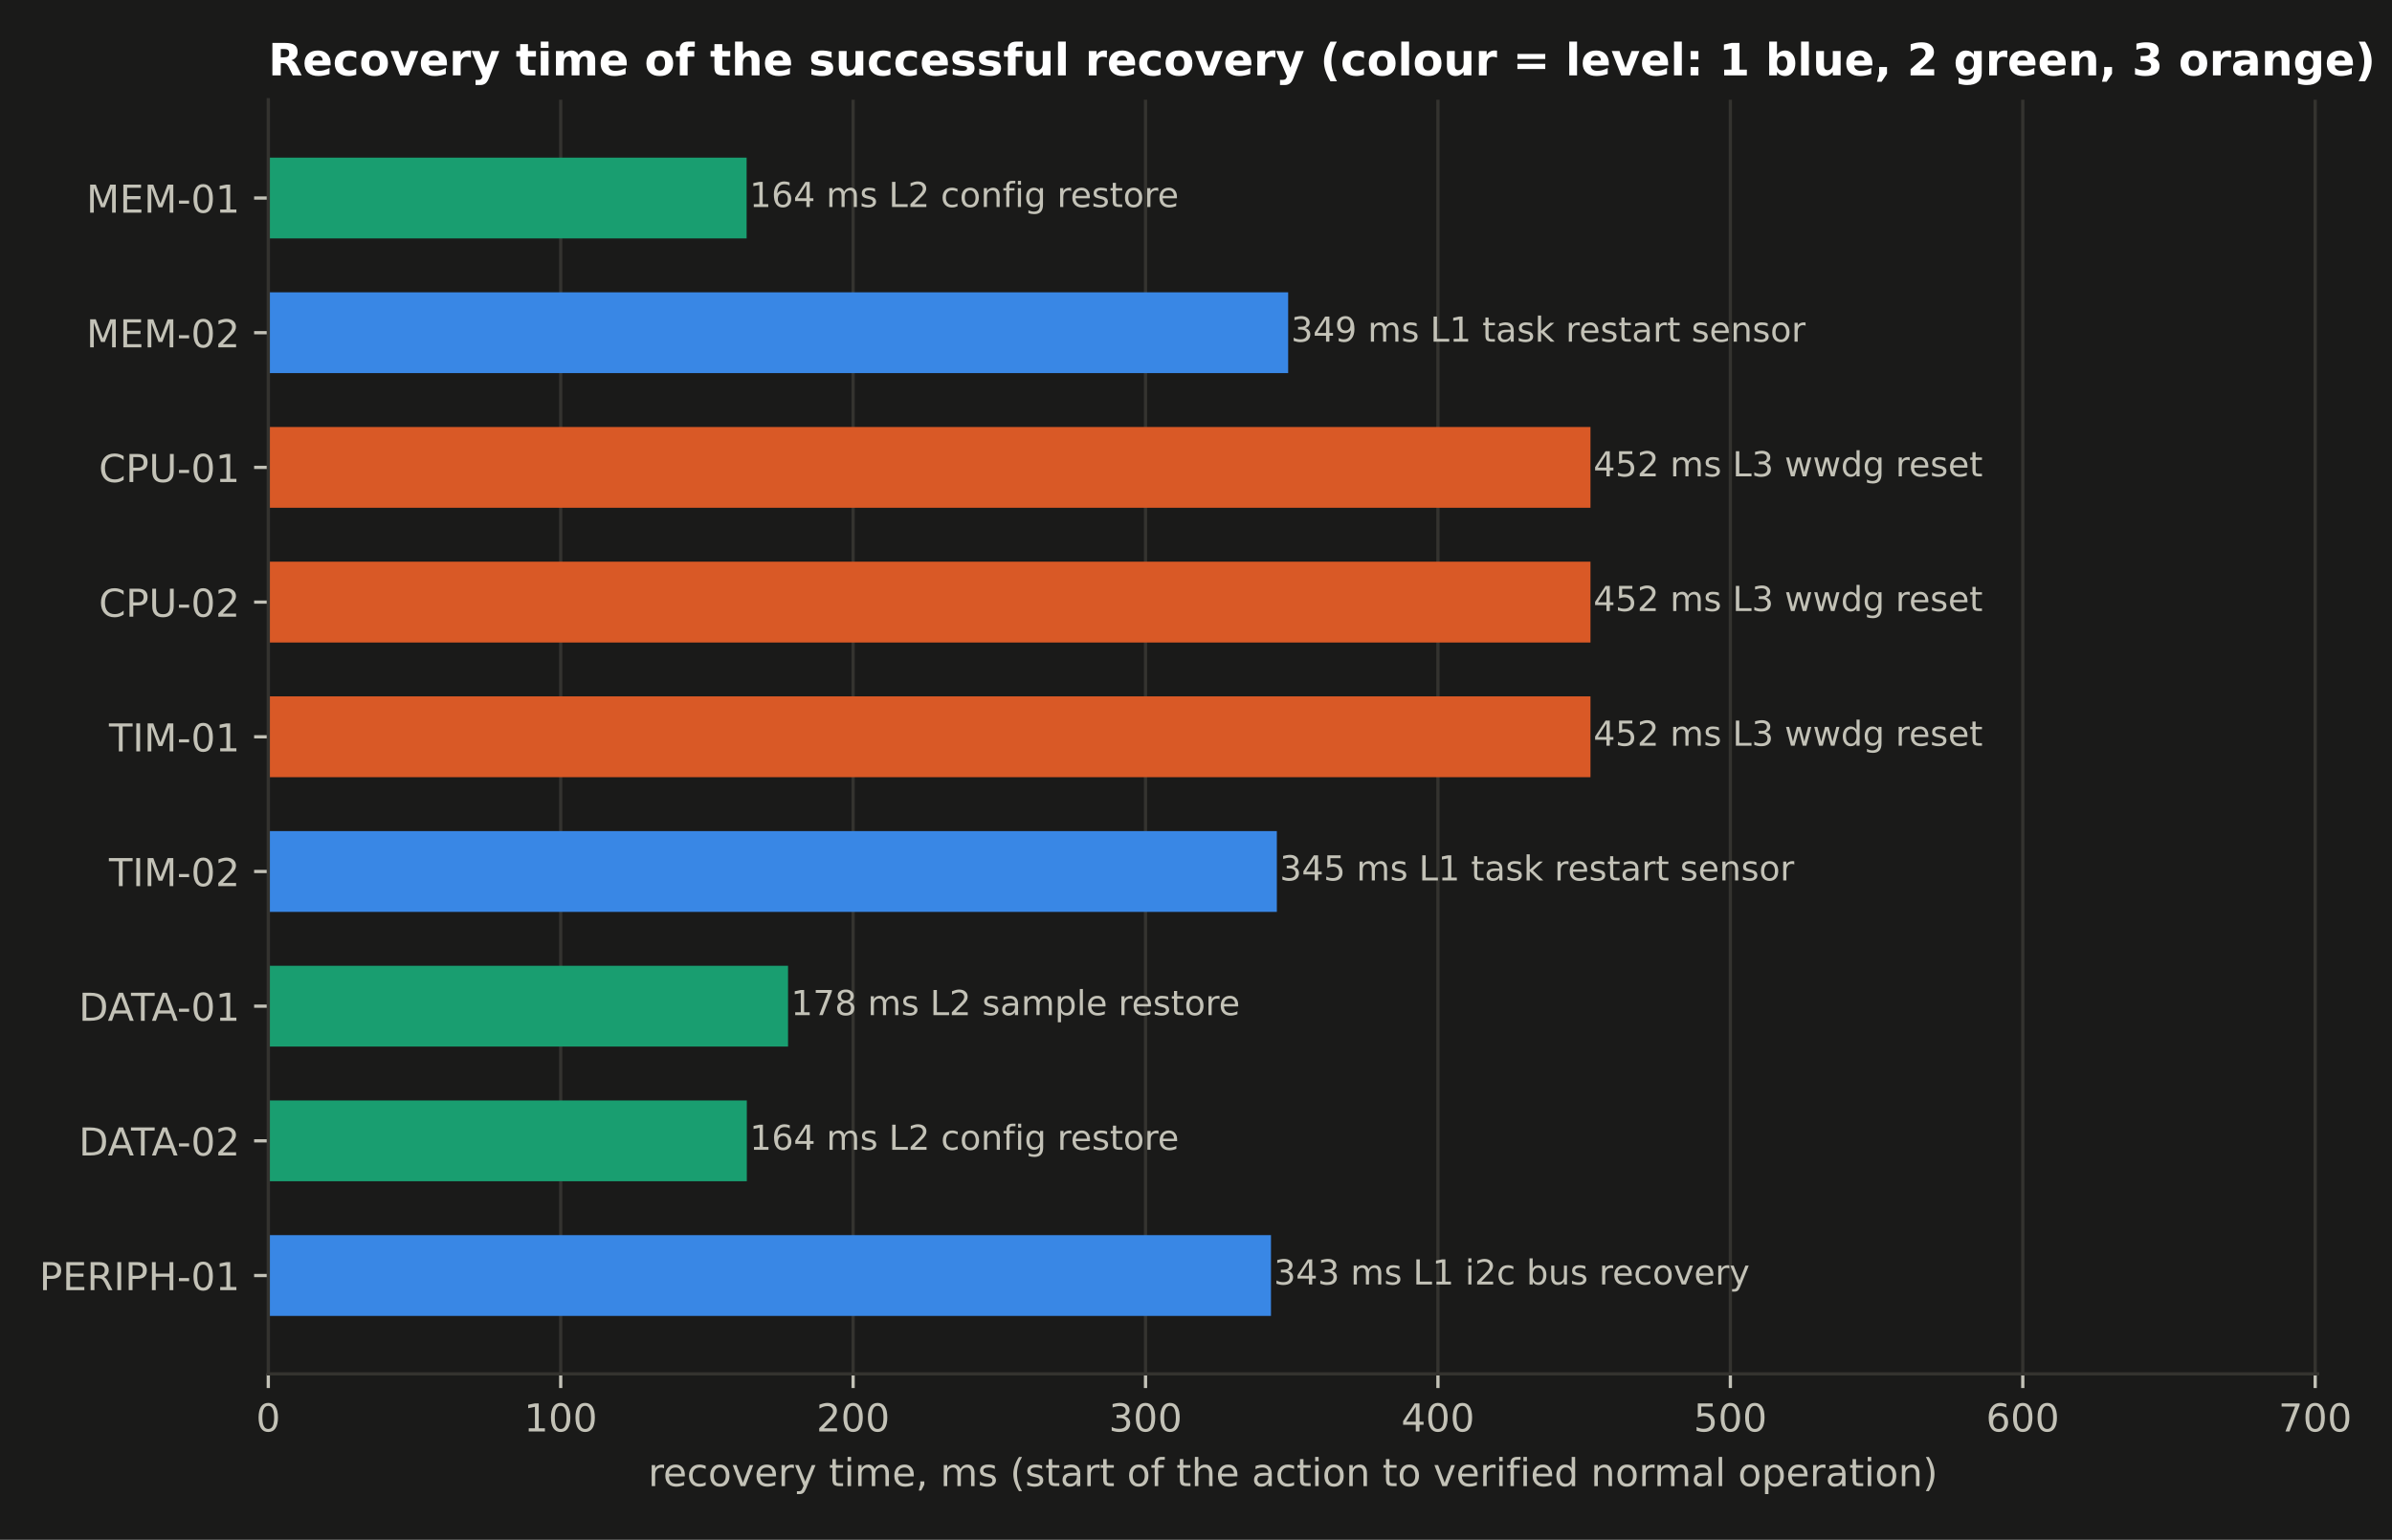
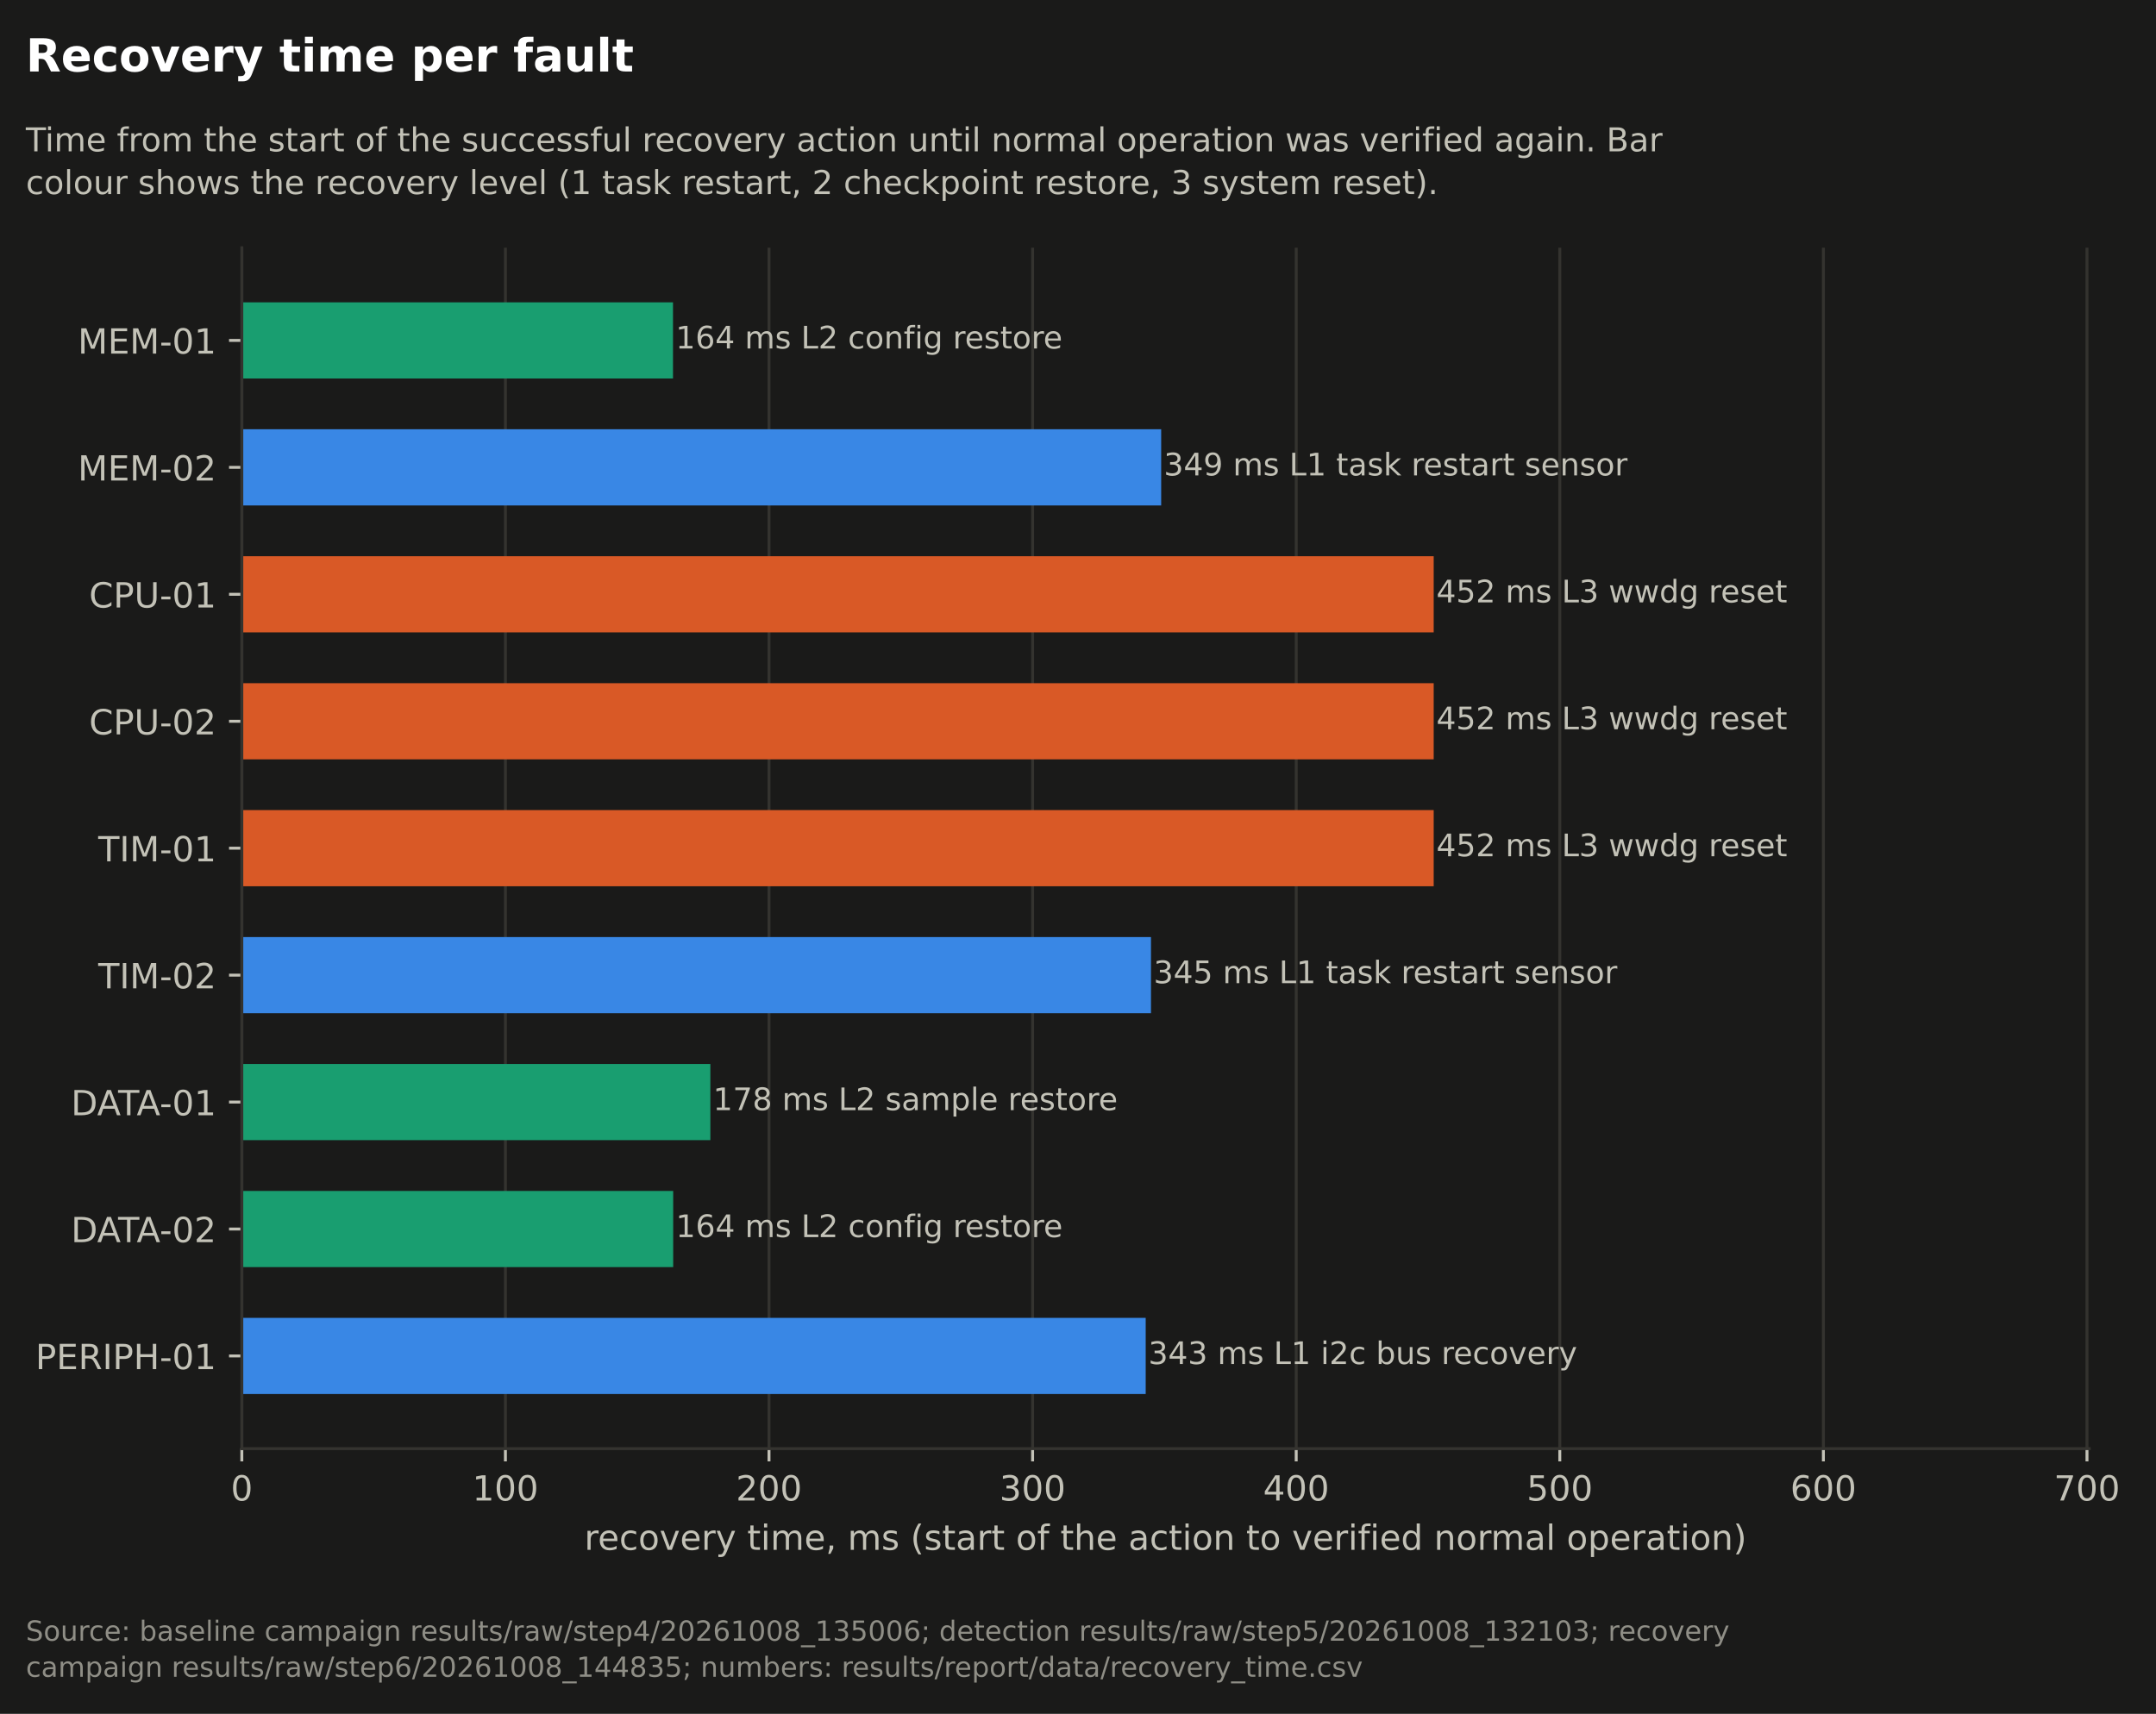
- <svg xmlns="http://www.w3.org/2000/svg" xmlns:xlink="http://www.w3.org/1999/xlink" width="590.4pt" height="380.16pt" viewBox="0 0 590.4 380.16" version="1.1">
+ <svg xmlns="http://www.w3.org/2000/svg" xmlns:xlink="http://www.w3.org/1999/xlink" width="590.4pt" height="469.44pt" viewBox="0 0 590.4 469.44" version="1.1">
  <defs>
    <style type="text/css">*{stroke-linejoin: round; stroke-linecap: butt}</style>
  </defs>
  <g id="figure_1">
    <g id="patch_1">
-       <path d="M 0 380.16  L 590.4 380.16  L 590.4 0  L 0 0  z " style="fill: #1a1a19" />
+       <path d="M 0 469.44  L 590.4 469.44  L 590.4 0  L 0 0  z " style="fill: #1a1a19" />
    </g>
    <g id="axes_1">
      <g id="patch_2">
-         <path d="M 66.22 339.198  L 572.057 339.198  L 572.057 24.617  L 66.22 24.617  z " style="fill: #1a1a19" />
+         <path d="M 66.22 396.798  L 572.116 396.798  L 572.116 67.86  L 66.22 67.86  z " style="fill: #1a1a19" />
      </g>
      <g id="matplotlib.axis_1">
        <g id="xtick_1">
          <g id="line2d_1">
-             <path d="M 66.22 339.198  L 66.22 24.617  " clip-path="url(#p48642dd285)" style="fill: none; stroke: #34332f; stroke-width: 0.8; stroke-linecap: square" />
+             <path d="M 66.22 396.798  L 66.22 67.86  " clip-path="url(#pbb10324604)" style="fill: none; stroke: #34332f; stroke-width: 0.8; stroke-linecap: square" />
          </g>
          <g id="line2d_2">
            <defs>
              <path id="m26fdb635e5" d="M 0 0  L 0 3.5  " style="stroke: #c3c2b7; stroke-width: 0.8" />
            </defs>
            <g>
-               <use xlink:href="#m26fdb635e5" x="66.22" y="339.198" style="fill: #c3c2b7; stroke: #c3c2b7; stroke-width: 0.8" />
+               <use xlink:href="#m26fdb635e5" x="66.22" y="396.798" style="fill: #c3c2b7; stroke: #c3c2b7; stroke-width: 0.8" />
            </g>
          </g>
          <g id="text_1">
-             <text style="font-size: 9.5px; font-family: 'DejaVu Sans'; text-anchor: middle; fill: #c3c2b7" x="66.22" y="353.416" transform="rotate(-0 66.22 353.4155)">0</text>
+             <text style="font-size: 9.5px; font-family: 'DejaVu Sans'; text-anchor: middle; fill: #c3c2b7" x="66.22" y="411.016" transform="rotate(-0 66.22 411.0155)">0</text>
          </g>
        </g>
        <g id="xtick_2">
          <g id="line2d_3">
-             <path d="M 138.394 339.198  L 138.394 24.617  " clip-path="url(#p48642dd285)" style="fill: none; stroke: #34332f; stroke-width: 0.8; stroke-linecap: square" />
+             <path d="M 138.403 396.798  L 138.403 67.86  " clip-path="url(#pbb10324604)" style="fill: none; stroke: #34332f; stroke-width: 0.8; stroke-linecap: square" />
          </g>
          <g id="line2d_4">
            <g>
-               <use xlink:href="#m26fdb635e5" x="138.394" y="339.198" style="fill: #c3c2b7; stroke: #c3c2b7; stroke-width: 0.8" />
+               <use xlink:href="#m26fdb635e5" x="138.403" y="396.798" style="fill: #c3c2b7; stroke: #c3c2b7; stroke-width: 0.8" />
            </g>
          </g>
          <g id="text_2">
-             <text style="font-size: 9.5px; font-family: 'DejaVu Sans'; text-anchor: middle; fill: #c3c2b7" x="138.394" y="353.416" transform="rotate(-0 138.3945 353.4155)">100</text>
+             <text style="font-size: 9.5px; font-family: 'DejaVu Sans'; text-anchor: middle; fill: #c3c2b7" x="138.403" y="411.016" transform="rotate(-0 138.4028 411.0155)">100</text>
          </g>
        </g>
        <g id="xtick_3">
          <g id="line2d_5">
-             <path d="M 210.569 339.198  L 210.569 24.617  " clip-path="url(#p48642dd285)" style="fill: none; stroke: #34332f; stroke-width: 0.8; stroke-linecap: square" />
+             <path d="M 210.586 396.798  L 210.586 67.86  " clip-path="url(#pbb10324604)" style="fill: none; stroke: #34332f; stroke-width: 0.8; stroke-linecap: square" />
          </g>
          <g id="line2d_6">
            <g>
-               <use xlink:href="#m26fdb635e5" x="210.569" y="339.198" style="fill: #c3c2b7; stroke: #c3c2b7; stroke-width: 0.8" />
+               <use xlink:href="#m26fdb635e5" x="210.586" y="396.798" style="fill: #c3c2b7; stroke: #c3c2b7; stroke-width: 0.8" />
            </g>
          </g>
          <g id="text_3">
-             <text style="font-size: 9.5px; font-family: 'DejaVu Sans'; text-anchor: middle; fill: #c3c2b7" x="210.569" y="353.416" transform="rotate(-0 210.5689 353.4155)">200</text>
+             <text style="font-size: 9.5px; font-family: 'DejaVu Sans'; text-anchor: middle; fill: #c3c2b7" x="210.586" y="411.016" transform="rotate(-0 210.5857 411.0155)">200</text>
          </g>
        </g>
        <g id="xtick_4">
          <g id="line2d_7">
-             <path d="M 282.743 339.198  L 282.743 24.617  " clip-path="url(#p48642dd285)" style="fill: none; stroke: #34332f; stroke-width: 0.8; stroke-linecap: square" />
+             <path d="M 282.769 396.798  L 282.769 67.86  " clip-path="url(#pbb10324604)" style="fill: none; stroke: #34332f; stroke-width: 0.8; stroke-linecap: square" />
          </g>
          <g id="line2d_8">
            <g>
-               <use xlink:href="#m26fdb635e5" x="282.743" y="339.198" style="fill: #c3c2b7; stroke: #c3c2b7; stroke-width: 0.8" />
+               <use xlink:href="#m26fdb635e5" x="282.769" y="396.798" style="fill: #c3c2b7; stroke: #c3c2b7; stroke-width: 0.8" />
            </g>
          </g>
          <g id="text_4">
-             <text style="font-size: 9.5px; font-family: 'DejaVu Sans'; text-anchor: middle; fill: #c3c2b7" x="282.743" y="353.416" transform="rotate(-0 282.7434 353.4155)">300</text>
+             <text style="font-size: 9.5px; font-family: 'DejaVu Sans'; text-anchor: middle; fill: #c3c2b7" x="282.769" y="411.016" transform="rotate(-0 282.7685 411.0155)">300</text>
          </g>
        </g>
        <g id="xtick_5">
          <g id="line2d_9">
-             <path d="M 354.918 339.198  L 354.918 24.617  " clip-path="url(#p48642dd285)" style="fill: none; stroke: #34332f; stroke-width: 0.8; stroke-linecap: square" />
+             <path d="M 354.951 396.798  L 354.951 67.86  " clip-path="url(#pbb10324604)" style="fill: none; stroke: #34332f; stroke-width: 0.8; stroke-linecap: square" />
          </g>
          <g id="line2d_10">
            <g>
-               <use xlink:href="#m26fdb635e5" x="354.918" y="339.198" style="fill: #c3c2b7; stroke: #c3c2b7; stroke-width: 0.8" />
+               <use xlink:href="#m26fdb635e5" x="354.951" y="396.798" style="fill: #c3c2b7; stroke: #c3c2b7; stroke-width: 0.8" />
            </g>
          </g>
          <g id="text_5">
-             <text style="font-size: 9.5px; font-family: 'DejaVu Sans'; text-anchor: middle; fill: #c3c2b7" x="354.918" y="353.416" transform="rotate(-0 354.9178 353.4155)">400</text>
+             <text style="font-size: 9.5px; font-family: 'DejaVu Sans'; text-anchor: middle; fill: #c3c2b7" x="354.951" y="411.016" transform="rotate(-0 354.9514 411.0155)">400</text>
          </g>
        </g>
        <g id="xtick_6">
          <g id="line2d_11">
-             <path d="M 427.092 339.198  L 427.092 24.617  " clip-path="url(#p48642dd285)" style="fill: none; stroke: #34332f; stroke-width: 0.8; stroke-linecap: square" />
+             <path d="M 427.134 396.798  L 427.134 67.86  " clip-path="url(#pbb10324604)" style="fill: none; stroke: #34332f; stroke-width: 0.8; stroke-linecap: square" />
          </g>
          <g id="line2d_12">
            <g>
-               <use xlink:href="#m26fdb635e5" x="427.092" y="339.198" style="fill: #c3c2b7; stroke: #c3c2b7; stroke-width: 0.8" />
+               <use xlink:href="#m26fdb635e5" x="427.134" y="396.798" style="fill: #c3c2b7; stroke: #c3c2b7; stroke-width: 0.8" />
            </g>
          </g>
          <g id="text_6">
-             <text style="font-size: 9.5px; font-family: 'DejaVu Sans'; text-anchor: middle; fill: #c3c2b7" x="427.092" y="353.416" transform="rotate(-0 427.0923 353.4155)">500</text>
+             <text style="font-size: 9.5px; font-family: 'DejaVu Sans'; text-anchor: middle; fill: #c3c2b7" x="427.134" y="411.016" transform="rotate(-0 427.1342 411.0155)">500</text>
          </g>
        </g>
        <g id="xtick_7">
          <g id="line2d_13">
-             <path d="M 499.267 339.198  L 499.267 24.617  " clip-path="url(#p48642dd285)" style="fill: none; stroke: #34332f; stroke-width: 0.8; stroke-linecap: square" />
+             <path d="M 499.317 396.798  L 499.317 67.86  " clip-path="url(#pbb10324604)" style="fill: none; stroke: #34332f; stroke-width: 0.8; stroke-linecap: square" />
          </g>
          <g id="line2d_14">
            <g>
-               <use xlink:href="#m26fdb635e5" x="499.267" y="339.198" style="fill: #c3c2b7; stroke: #c3c2b7; stroke-width: 0.8" />
+               <use xlink:href="#m26fdb635e5" x="499.317" y="396.798" style="fill: #c3c2b7; stroke: #c3c2b7; stroke-width: 0.8" />
            </g>
          </g>
          <g id="text_7">
-             <text style="font-size: 9.5px; font-family: 'DejaVu Sans'; text-anchor: middle; fill: #c3c2b7" x="499.267" y="353.416" transform="rotate(-0 499.2668 353.4155)">600</text>
+             <text style="font-size: 9.5px; font-family: 'DejaVu Sans'; text-anchor: middle; fill: #c3c2b7" x="499.317" y="411.016" transform="rotate(-0 499.3171 411.0155)">600</text>
          </g>
        </g>
        <g id="xtick_8">
          <g id="line2d_15">
-             <path d="M 571.441 339.198  L 571.441 24.617  " clip-path="url(#p48642dd285)" style="fill: none; stroke: #34332f; stroke-width: 0.8; stroke-linecap: square" />
+             <path d="M 571.5 396.798  L 571.5 67.86  " clip-path="url(#pbb10324604)" style="fill: none; stroke: #34332f; stroke-width: 0.8; stroke-linecap: square" />
          </g>
          <g id="line2d_16">
            <g>
-               <use xlink:href="#m26fdb635e5" x="571.441" y="339.198" style="fill: #c3c2b7; stroke: #c3c2b7; stroke-width: 0.8" />
+               <use xlink:href="#m26fdb635e5" x="571.5" y="396.798" style="fill: #c3c2b7; stroke: #c3c2b7; stroke-width: 0.8" />
            </g>
          </g>
          <g id="text_8">
-             <text style="font-size: 9.5px; font-family: 'DejaVu Sans'; text-anchor: middle; fill: #c3c2b7" x="571.441" y="353.416" transform="rotate(-0 571.4412 353.4155)">700</text>
+             <text style="font-size: 9.5px; font-family: 'DejaVu Sans'; text-anchor: middle; fill: #c3c2b7" x="571.5" y="411.016" transform="rotate(-0 571.4999 411.0155)">700</text>
          </g>
        </g>
        <g id="text_9">
-           <text style="font-size: 9.5px; font-family: 'DejaVu Sans'; text-anchor: middle; fill: #c3c2b7" x="319.139" y="366.916" transform="rotate(-0 319.1386 366.9163)">recovery time, ms (start of the action to verified normal operation)</text>
+           <text style="font-size: 9.5px; font-family: 'DejaVu Sans'; text-anchor: middle; fill: #c3c2b7" x="319.168" y="424.516" transform="rotate(-0 319.168 424.5163)">recovery time, ms (start of the action to verified normal operation)</text>
        </g>
      </g>
      <g id="matplotlib.axis_2">
        <g id="ytick_1">
          <g id="line2d_17">
            <defs>
              <path id="m8e6a0ff4c0" d="M 0 0  L -3.5 0  " style="stroke: #c3c2b7; stroke-width: 0.8" />
            </defs>
            <g>
-               <use xlink:href="#m8e6a0ff4c0" x="66.22" y="48.893" style="fill: #c3c2b7; stroke: #c3c2b7; stroke-width: 0.8" />
+               <use xlink:href="#m8e6a0ff4c0" x="66.22" y="93.243" style="fill: #c3c2b7; stroke: #c3c2b7; stroke-width: 0.8" />
            </g>
          </g>
          <g id="text_10">
-             <text style="font-size: 9.5px; font-family: 'DejaVu Sans'; text-anchor: end; fill: #c3c2b7" x="59.22" y="52.502" transform="rotate(-0 59.22 52.50154)">MEM-01</text>
+             <text style="font-size: 9.5px; font-family: 'DejaVu Sans'; text-anchor: end; fill: #c3c2b7" x="59.22" y="96.852" transform="rotate(-0 59.22 96.85203)">MEM-01</text>
          </g>
        </g>
        <g id="ytick_2">
          <g id="line2d_18">
            <g>
-               <use xlink:href="#m8e6a0ff4c0" x="66.22" y="82.146" style="fill: #c3c2b7; stroke: #c3c2b7; stroke-width: 0.8" />
+               <use xlink:href="#m8e6a0ff4c0" x="66.22" y="128.015" style="fill: #c3c2b7; stroke: #c3c2b7; stroke-width: 0.8" />
            </g>
          </g>
          <g id="text_11">
-             <text style="font-size: 9.5px; font-family: 'DejaVu Sans'; text-anchor: end; fill: #c3c2b7" x="59.22" y="85.755" transform="rotate(-0 59.22 85.75527)">MEM-02</text>
+             <text style="font-size: 9.5px; font-family: 'DejaVu Sans'; text-anchor: end; fill: #c3c2b7" x="59.22" y="131.623" transform="rotate(-0 59.22 131.6235)">MEM-02</text>
          </g>
        </g>
        <g id="ytick_3">
          <g id="line2d_19">
            <g>
-               <use xlink:href="#m8e6a0ff4c0" x="66.22" y="115.4" style="fill: #c3c2b7; stroke: #c3c2b7; stroke-width: 0.8" />
+               <use xlink:href="#m8e6a0ff4c0" x="66.22" y="162.786" style="fill: #c3c2b7; stroke: #c3c2b7; stroke-width: 0.8" />
            </g>
          </g>
          <g id="text_12">
-             <text style="font-size: 9.5px; font-family: 'DejaVu Sans'; text-anchor: end; fill: #c3c2b7" x="59.22" y="119.009" transform="rotate(-0 59.22 119.009)">CPU-01</text>
+             <text style="font-size: 9.5px; font-family: 'DejaVu Sans'; text-anchor: end; fill: #c3c2b7" x="59.22" y="166.395" transform="rotate(-0 59.22 166.3949)">CPU-01</text>
          </g>
        </g>
        <g id="ytick_4">
          <g id="line2d_20">
            <g>
-               <use xlink:href="#m8e6a0ff4c0" x="66.22" y="148.654" style="fill: #c3c2b7; stroke: #c3c2b7; stroke-width: 0.8" />
+               <use xlink:href="#m8e6a0ff4c0" x="66.22" y="197.557" style="fill: #c3c2b7; stroke: #c3c2b7; stroke-width: 0.8" />
            </g>
          </g>
          <g id="text_13">
-             <text style="font-size: 9.5px; font-family: 'DejaVu Sans'; text-anchor: end; fill: #c3c2b7" x="59.22" y="152.263" transform="rotate(-0 59.22 152.2627)">CPU-02</text>
+             <text style="font-size: 9.5px; font-family: 'DejaVu Sans'; text-anchor: end; fill: #c3c2b7" x="59.22" y="201.166" transform="rotate(-0 59.22 201.1663)">CPU-02</text>
          </g>
        </g>
        <g id="ytick_5">
          <g id="line2d_21">
            <g>
-               <use xlink:href="#m8e6a0ff4c0" x="66.22" y="181.908" style="fill: #c3c2b7; stroke: #c3c2b7; stroke-width: 0.8" />
+               <use xlink:href="#m8e6a0ff4c0" x="66.22" y="232.329" style="fill: #c3c2b7; stroke: #c3c2b7; stroke-width: 0.8" />
            </g>
          </g>
          <g id="text_14">
-             <text style="font-size: 9.5px; font-family: 'DejaVu Sans'; text-anchor: end; fill: #c3c2b7" x="59.22" y="185.516" transform="rotate(-0 59.22 185.5165)">TIM-01</text>
+             <text style="font-size: 9.5px; font-family: 'DejaVu Sans'; text-anchor: end; fill: #c3c2b7" x="59.22" y="235.938" transform="rotate(-0 59.22 235.9378)">TIM-01</text>
          </g>
        </g>
        <g id="ytick_6">
          <g id="line2d_22">
            <g>
-               <use xlink:href="#m8e6a0ff4c0" x="66.22" y="215.161" style="fill: #c3c2b7; stroke: #c3c2b7; stroke-width: 0.8" />
+               <use xlink:href="#m8e6a0ff4c0" x="66.22" y="267.1" style="fill: #c3c2b7; stroke: #c3c2b7; stroke-width: 0.8" />
            </g>
          </g>
          <g id="text_15">
-             <text style="font-size: 9.5px; font-family: 'DejaVu Sans'; text-anchor: end; fill: #c3c2b7" x="59.22" y="218.77" transform="rotate(-0 59.22 218.7702)">TIM-02</text>
+             <text style="font-size: 9.5px; font-family: 'DejaVu Sans'; text-anchor: end; fill: #c3c2b7" x="59.22" y="270.709" transform="rotate(-0 59.22 270.7092)">TIM-02</text>
          </g>
        </g>
        <g id="ytick_7">
          <g id="line2d_23">
            <g>
-               <use xlink:href="#m8e6a0ff4c0" x="66.22" y="248.415" style="fill: #c3c2b7; stroke: #c3c2b7; stroke-width: 0.8" />
+               <use xlink:href="#m8e6a0ff4c0" x="66.22" y="301.872" style="fill: #c3c2b7; stroke: #c3c2b7; stroke-width: 0.8" />
            </g>
          </g>
          <g id="text_16">
-             <text style="font-size: 9.5px; font-family: 'DejaVu Sans'; text-anchor: end; fill: #c3c2b7" x="59.22" y="252.024" transform="rotate(-0 59.22 252.024)">DATA-01</text>
+             <text style="font-size: 9.5px; font-family: 'DejaVu Sans'; text-anchor: end; fill: #c3c2b7" x="59.22" y="305.481" transform="rotate(-0 59.22 305.4806)">DATA-01</text>
          </g>
        </g>
        <g id="ytick_8">
          <g id="line2d_24">
            <g>
-               <use xlink:href="#m8e6a0ff4c0" x="66.22" y="281.669" style="fill: #c3c2b7; stroke: #c3c2b7; stroke-width: 0.8" />
+               <use xlink:href="#m8e6a0ff4c0" x="66.22" y="336.643" style="fill: #c3c2b7; stroke: #c3c2b7; stroke-width: 0.8" />
            </g>
          </g>
          <g id="text_17">
-             <text style="font-size: 9.5px; font-family: 'DejaVu Sans'; text-anchor: end; fill: #c3c2b7" x="59.22" y="285.278" transform="rotate(-0 59.22 285.2777)">DATA-02</text>
+             <text style="font-size: 9.5px; font-family: 'DejaVu Sans'; text-anchor: end; fill: #c3c2b7" x="59.22" y="340.252" transform="rotate(-0 59.22 340.2521)">DATA-02</text>
          </g>
        </g>
        <g id="ytick_9">
          <g id="line2d_25">
            <g>
-               <use xlink:href="#m8e6a0ff4c0" x="66.22" y="314.923" style="fill: #c3c2b7; stroke: #c3c2b7; stroke-width: 0.8" />
+               <use xlink:href="#m8e6a0ff4c0" x="66.22" y="371.415" style="fill: #c3c2b7; stroke: #c3c2b7; stroke-width: 0.8" />
            </g>
          </g>
          <g id="text_18">
-             <text style="font-size: 9.5px; font-family: 'DejaVu Sans'; text-anchor: end; fill: #c3c2b7" x="59.22" y="318.531" transform="rotate(-0 59.22 318.5314)">PERIPH-01</text>
+             <text style="font-size: 9.5px; font-family: 'DejaVu Sans'; text-anchor: end; fill: #c3c2b7" x="59.22" y="375.024" transform="rotate(-0 59.22 375.0235)">PERIPH-01</text>
          </g>
        </g>
      </g>
      <g id="patch_3">
-         <path d="M 66.22 58.869  L 184.281 58.869  L 184.281 38.917  L 66.22 38.917  z " clip-path="url(#p48642dd285)" style="fill: #199e70" />
+         <path d="M 66.22 103.675  L 184.294 103.675  L 184.294 82.812  L 66.22 82.812  z " clip-path="url(#pbb10324604)" style="fill: #199e70" />
      </g>
      <g id="patch_4">
-         <path d="M 66.22 92.123  L 317.949 92.123  L 317.949 72.17  L 66.22 72.17  z " clip-path="url(#p48642dd285)" style="fill: #3987e5" />
+         <path d="M 66.22 138.446  L 317.978 138.446  L 317.978 117.583  L 66.22 117.583  z " clip-path="url(#pbb10324604)" style="fill: #3987e5" />
      </g>
      <g id="patch_5">
-         <path d="M 66.22 125.376  L 392.567 125.376  L 392.567 105.424  L 66.22 105.424  z " clip-path="url(#p48642dd285)" style="fill: #d95926" />
+         <path d="M 66.22 173.217  L 392.604 173.217  L 392.604 152.355  L 66.22 152.355  z " clip-path="url(#pbb10324604)" style="fill: #d95926" />
      </g>
      <g id="patch_6">
-         <path d="M 66.22 158.63  L 392.566 158.63  L 392.566 138.678  L 66.22 138.678  z " clip-path="url(#p48642dd285)" style="fill: #d95926" />
+         <path d="M 66.22 207.989  L 392.604 207.989  L 392.604 187.126  L 66.22 187.126  z " clip-path="url(#pbb10324604)" style="fill: #d95926" />
      </g>
      <g id="patch_7">
-         <path d="M 66.22 191.884  L 392.566 191.884  L 392.566 171.931  L 66.22 171.931  z " clip-path="url(#p48642dd285)" style="fill: #d95926" />
+         <path d="M 66.22 242.76  L 392.604 242.76  L 392.604 221.897  L 66.22 221.897  z " clip-path="url(#pbb10324604)" style="fill: #d95926" />
      </g>
      <g id="patch_8">
-         <path d="M 66.22 225.137  L 315.155 225.137  L 315.155 205.185  L 66.22 205.185  z " clip-path="url(#p48642dd285)" style="fill: #3987e5" />
+         <path d="M 66.22 277.532  L 315.184 277.532  L 315.184 256.669  L 66.22 256.669  z " clip-path="url(#pbb10324604)" style="fill: #3987e5" />
      </g>
      <g id="patch_9">
-         <path d="M 66.22 258.391  L 194.51 258.391  L 194.51 238.439  L 66.22 238.439  z " clip-path="url(#p48642dd285)" style="fill: #199e70" />
+         <path d="M 66.22 312.303  L 194.525 312.303  L 194.525 291.44  L 66.22 291.44  z " clip-path="url(#pbb10324604)" style="fill: #199e70" />
      </g>
      <g id="patch_10">
-         <path d="M 66.22 291.645  L 184.332 291.645  L 184.332 271.693  L 66.22 271.693  z " clip-path="url(#p48642dd285)" style="fill: #199e70" />
+         <path d="M 66.22 347.075  L 184.345 347.075  L 184.345 326.212  L 66.22 326.212  z " clip-path="url(#pbb10324604)" style="fill: #199e70" />
      </g>
      <g id="patch_11">
-         <path d="M 66.22 324.899  L 313.708 324.899  L 313.708 304.946  L 66.22 304.946  z " clip-path="url(#p48642dd285)" style="fill: #3987e5" />
+         <path d="M 66.22 381.846  L 313.737 381.846  L 313.737 360.983  L 66.22 360.983  z " clip-path="url(#pbb10324604)" style="fill: #3987e5" />
      </g>
      <g id="patch_12">
-         <path d="M 66.22 339.198  L 66.22 24.617  " style="fill: none; stroke: #34332f; stroke-width: 0.8; stroke-linejoin: miter; stroke-linecap: square" />
+         <path d="M 66.22 396.798  L 66.22 67.86  " style="fill: none; stroke: #34332f; stroke-width: 0.8; stroke-linejoin: miter; stroke-linecap: square" />
      </g>
      <g id="patch_13">
-         <path d="M 66.22 339.198  L 572.057 339.198  " style="fill: none; stroke: #34332f; stroke-width: 0.8; stroke-linejoin: miter; stroke-linecap: square" />
+         <path d="M 66.22 396.798  L 572.116 396.798  " style="fill: none; stroke: #34332f; stroke-width: 0.8; stroke-linejoin: miter; stroke-linecap: square" />
      </g>
      <g id="text_19">
-         <text style="font-size: 8.5px; font-family: 'DejaVu Sans'; text-anchor: start; fill: #c3c2b7" x="185.002" y="51.101" transform="rotate(-0 185.0024 51.10099)">164 ms   L2 config restore</text>
+         <text style="font-size: 8.5px; font-family: 'DejaVu Sans'; text-anchor: start; fill: #c3c2b7" x="185.016" y="95.451" transform="rotate(-0 185.0162 95.45149)">164 ms   L2 config restore</text>
      </g>
      <g id="text_20">
-         <text style="font-size: 8.5px; font-family: 'DejaVu Sans'; text-anchor: start; fill: #c3c2b7" x="318.671" y="84.355" transform="rotate(-0 318.6707 84.35473)">349 ms   L1 task restart sensor</text>
+         <text style="font-size: 8.5px; font-family: 'DejaVu Sans'; text-anchor: start; fill: #c3c2b7" x="318.7" y="130.223" transform="rotate(-0 318.7001 130.2229)">349 ms   L1 task restart sensor</text>
      </g>
      <g id="text_21">
-         <text style="font-size: 8.5px; font-family: 'DejaVu Sans'; text-anchor: start; fill: #c3c2b7" x="393.288" y="117.608" transform="rotate(-0 393.2883 117.6085)">452 ms   L3 wwdg reset</text>
+         <text style="font-size: 8.5px; font-family: 'DejaVu Sans'; text-anchor: start; fill: #c3c2b7" x="393.326" y="164.994" transform="rotate(-0 393.3263 164.9944)">452 ms   L3 wwdg reset</text>
      </g>
      <g id="text_22">
-         <text style="font-size: 8.5px; font-family: 'DejaVu Sans'; text-anchor: start; fill: #c3c2b7" x="393.288" y="150.862" transform="rotate(-0 393.2882 150.8622)">452 ms   L3 wwdg reset</text>
+         <text style="font-size: 8.5px; font-family: 'DejaVu Sans'; text-anchor: start; fill: #c3c2b7" x="393.326" y="199.766" transform="rotate(-0 393.3262 199.7658)">452 ms   L3 wwdg reset</text>
      </g>
      <g id="text_23">
-         <text style="font-size: 8.5px; font-family: 'DejaVu Sans'; text-anchor: start; fill: #c3c2b7" x="393.288" y="184.116" transform="rotate(-0 393.2882 184.1159)">452 ms   L3 wwdg reset</text>
+         <text style="font-size: 8.5px; font-family: 'DejaVu Sans'; text-anchor: start; fill: #c3c2b7" x="393.326" y="234.537" transform="rotate(-0 393.3262 234.5372)">452 ms   L3 wwdg reset</text>
      </g>
      <g id="text_24">
-         <text style="font-size: 8.5px; font-family: 'DejaVu Sans'; text-anchor: start; fill: #c3c2b7" x="315.877" y="217.37" transform="rotate(-0 315.8768 217.3697)">345 ms   L1 task restart sensor</text>
+         <text style="font-size: 8.5px; font-family: 'DejaVu Sans'; text-anchor: start; fill: #c3c2b7" x="315.906" y="269.309" transform="rotate(-0 315.9059 269.3087)">345 ms   L1 task restart sensor</text>
      </g>
      <g id="text_25">
-         <text style="font-size: 8.5px; font-family: 'DejaVu Sans'; text-anchor: start; fill: #c3c2b7" x="195.232" y="250.623" transform="rotate(-0 195.232 250.6234)">178 ms   L2 sample restore</text>
+         <text style="font-size: 8.5px; font-family: 'DejaVu Sans'; text-anchor: start; fill: #c3c2b7" x="195.247" y="304.08" transform="rotate(-0 195.247 304.0801)">178 ms   L2 sample restore</text>
      </g>
      <g id="text_26">
-         <text style="font-size: 8.5px; font-family: 'DejaVu Sans'; text-anchor: start; fill: #c3c2b7" x="185.053" y="283.877" transform="rotate(-0 185.0534 283.8771)">164 ms   L2 config restore</text>
+         <text style="font-size: 8.5px; font-family: 'DejaVu Sans'; text-anchor: start; fill: #c3c2b7" x="185.067" y="338.852" transform="rotate(-0 185.0672 338.8515)">164 ms   L2 config restore</text>
      </g>
      <g id="text_27">
-         <text style="font-size: 8.5px; font-family: 'DejaVu Sans'; text-anchor: start; fill: #c3c2b7" x="314.43" y="317.131" transform="rotate(-0 314.43 317.1309)">343 ms   L1 i2c bus recovery</text>
-       </g>
-       <g id="text_28">
-         <text style="font-weight: 600; font-size: 11px; font-family: 'DejaVu Sans'; text-anchor: start; fill: #ffffff" x="66.22" y="18.617" transform="rotate(-0 66.22 18.61742)">Recovery time of the successful recovery (colour = level: 1 blue, 2 green, 3 orange)</text>
-       </g>
+         <text style="font-size: 8.5px; font-family: 'DejaVu Sans'; text-anchor: start; fill: #c3c2b7" x="314.459" y="373.623" transform="rotate(-0 314.4588 373.623)">343 ms   L1 i2c bus recovery</text>
+       </g>
+     </g>
+     <g id="text_28">
+       <text style="font-weight: 700; font-size: 12.5px; font-family: 'DejaVu Sans'; text-anchor: start; fill: #ffffff" x="7.085" y="19.578" transform="rotate(-0 7.0848 19.57805)">Recovery time per fault</text>
+     </g>
+     <g id="text_29">
+       <text style="font-size: 9px; font-family: 'DejaVu Sans'; fill: #c3c2b7" transform="translate(7.0848 41.45344)">Time from the start of the successful recovery action until normal operation was verified again. Bar</text>
+       <text style="font-size: 9px; font-family: 'DejaVu Sans'; fill: #c3c2b7" transform="translate(7.0848 53.15344)">colour shows the recovery level (1 task restart, 2 checkpoint restore, 3 system reset).</text>
+     </g>
+     <g id="text_30">
+       <text style="font-size: 7.6px; font-family: 'DejaVu Sans'; fill: #8f8e86" transform="translate(7.0848 449.4114)">Source: baseline campaign results/raw/step4/20261008_135006; detection results/raw/step5/20261008_132103; recovery</text>
+       <text style="font-size: 7.6px; font-family: 'DejaVu Sans'; fill: #8f8e86" transform="translate(7.0848 459.2914)">campaign results/raw/step6/20261008_144835; numbers: results/report/data/recovery_time.csv</text>
    </g>
  </g>
  <defs>
-     <clipPath id="p48642dd285">
-       <rect x="66.22" y="24.617" width="505.837" height="314.58" />
+     <clipPath id="pbb10324604">
+       <rect x="66.22" y="67.86" width="505.896" height="328.938" />
    </clipPath>
  </defs>
</svg>
